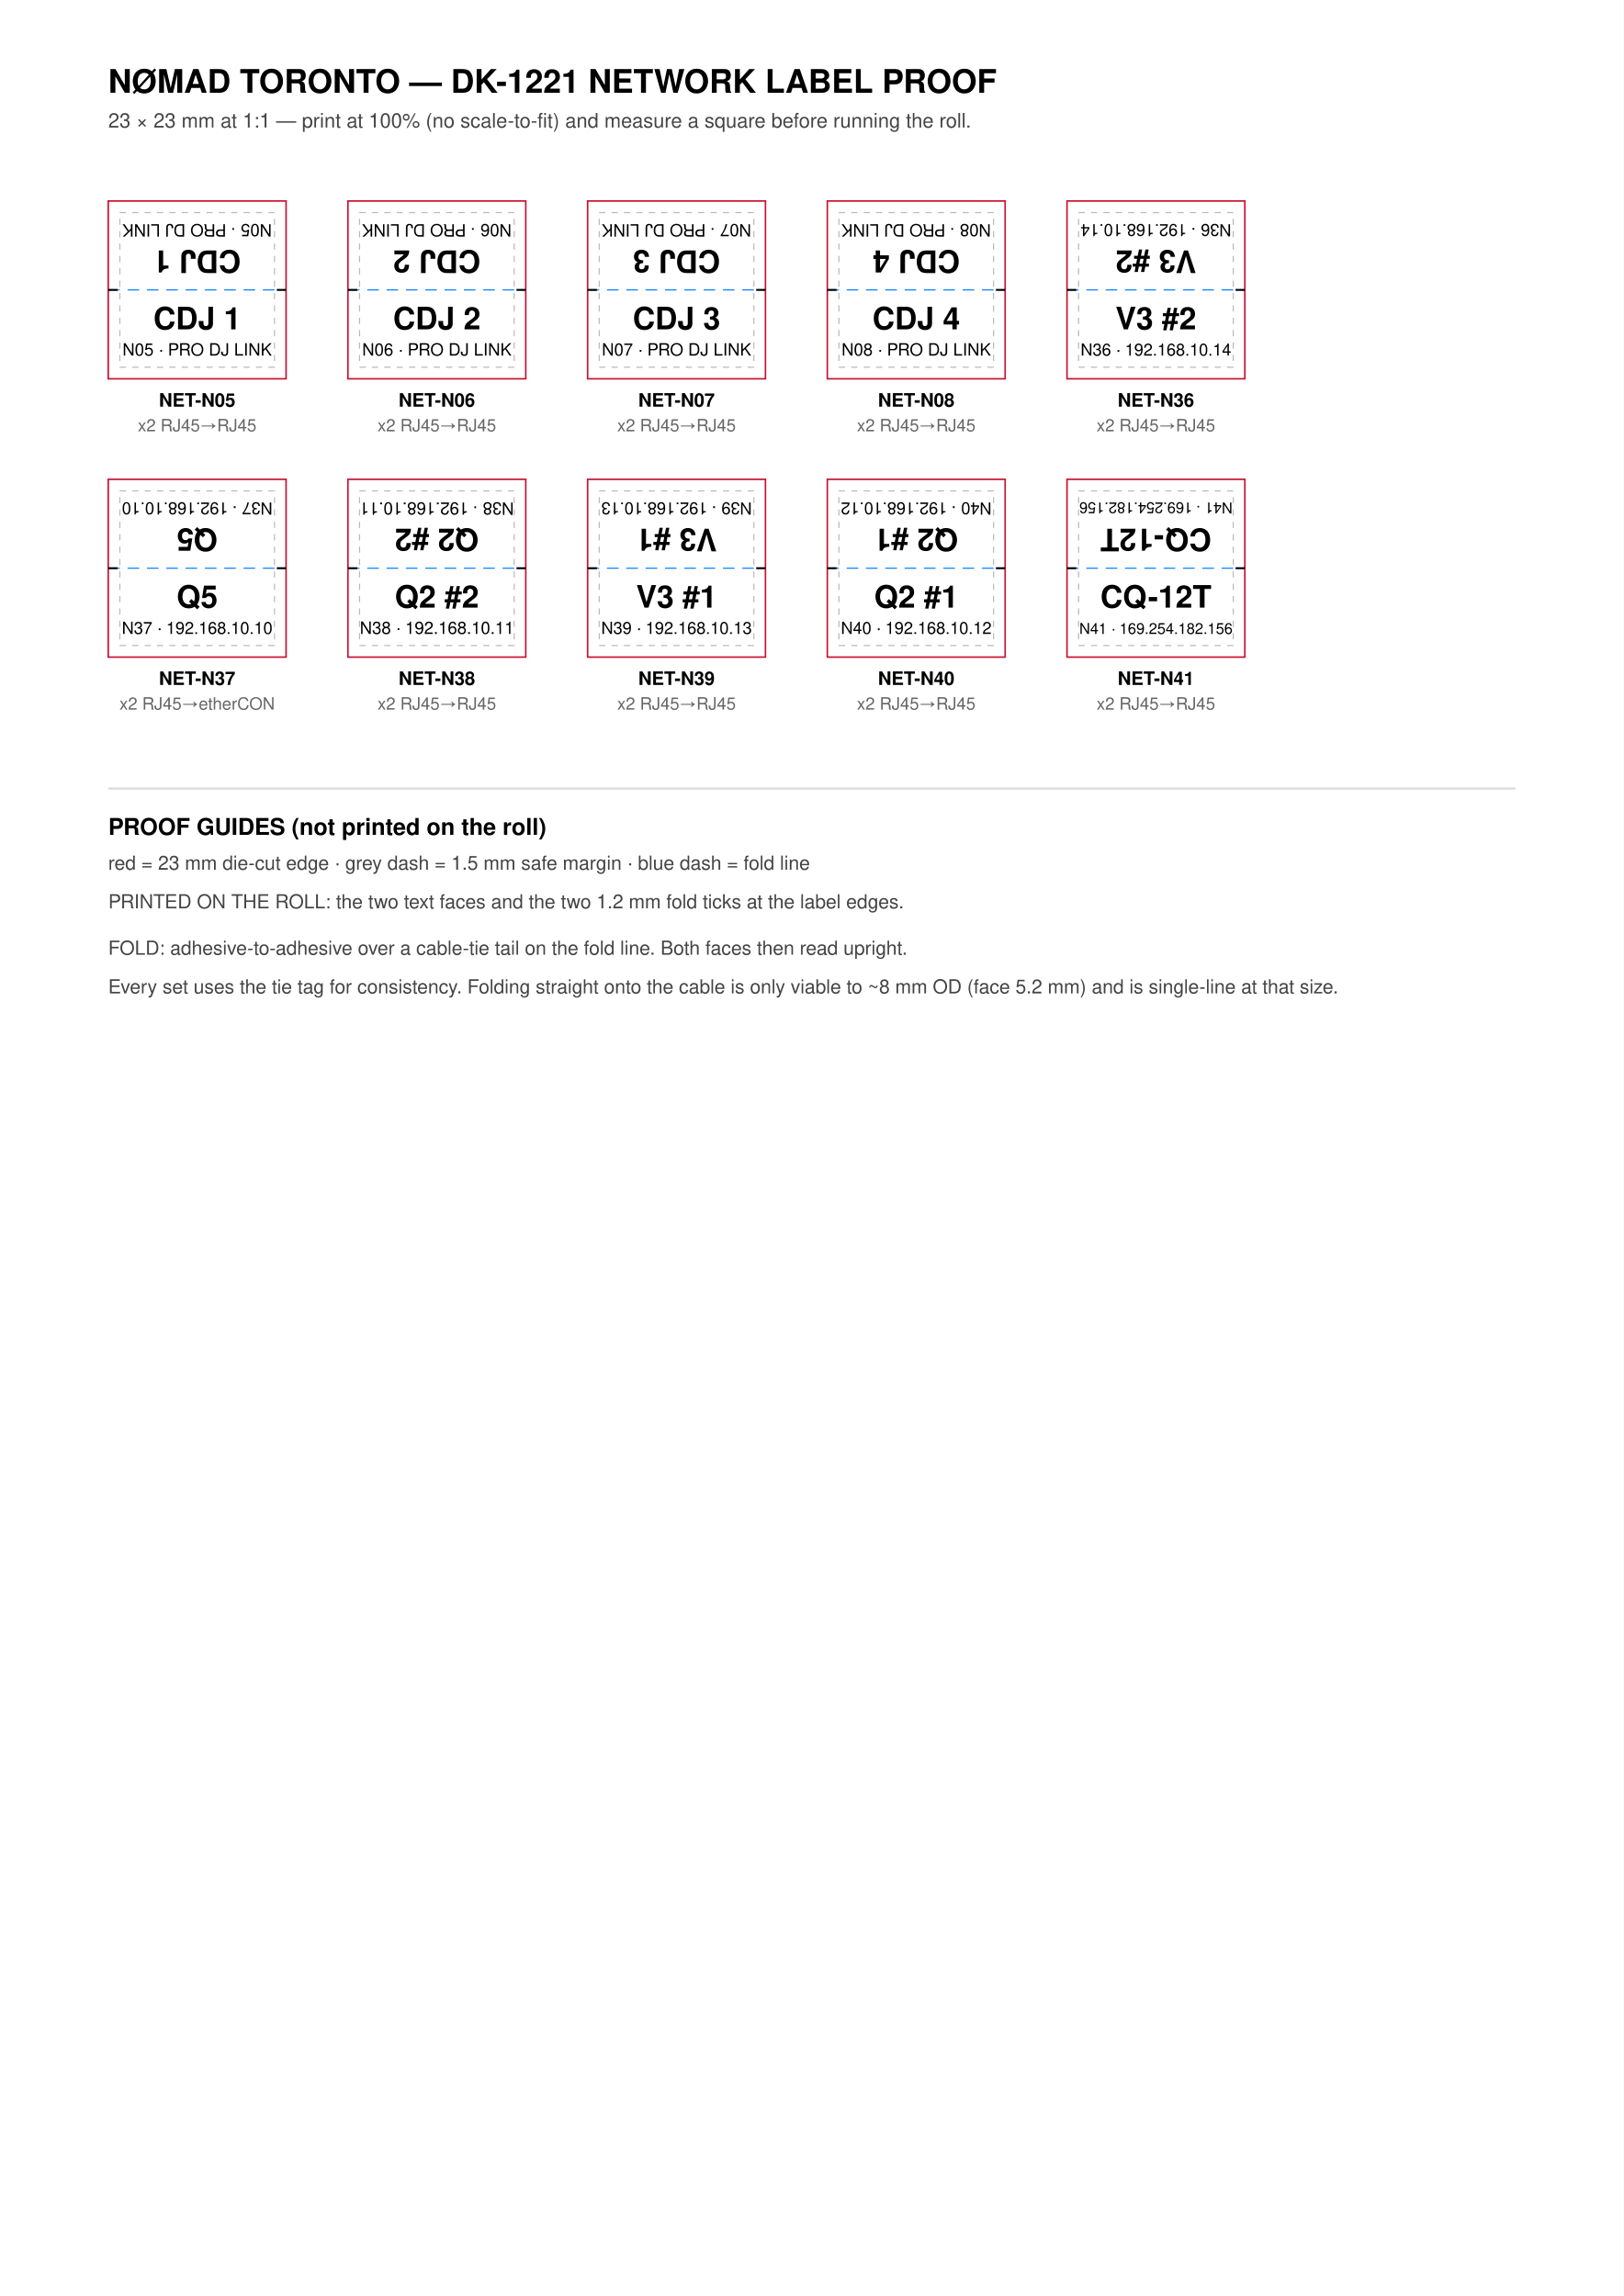
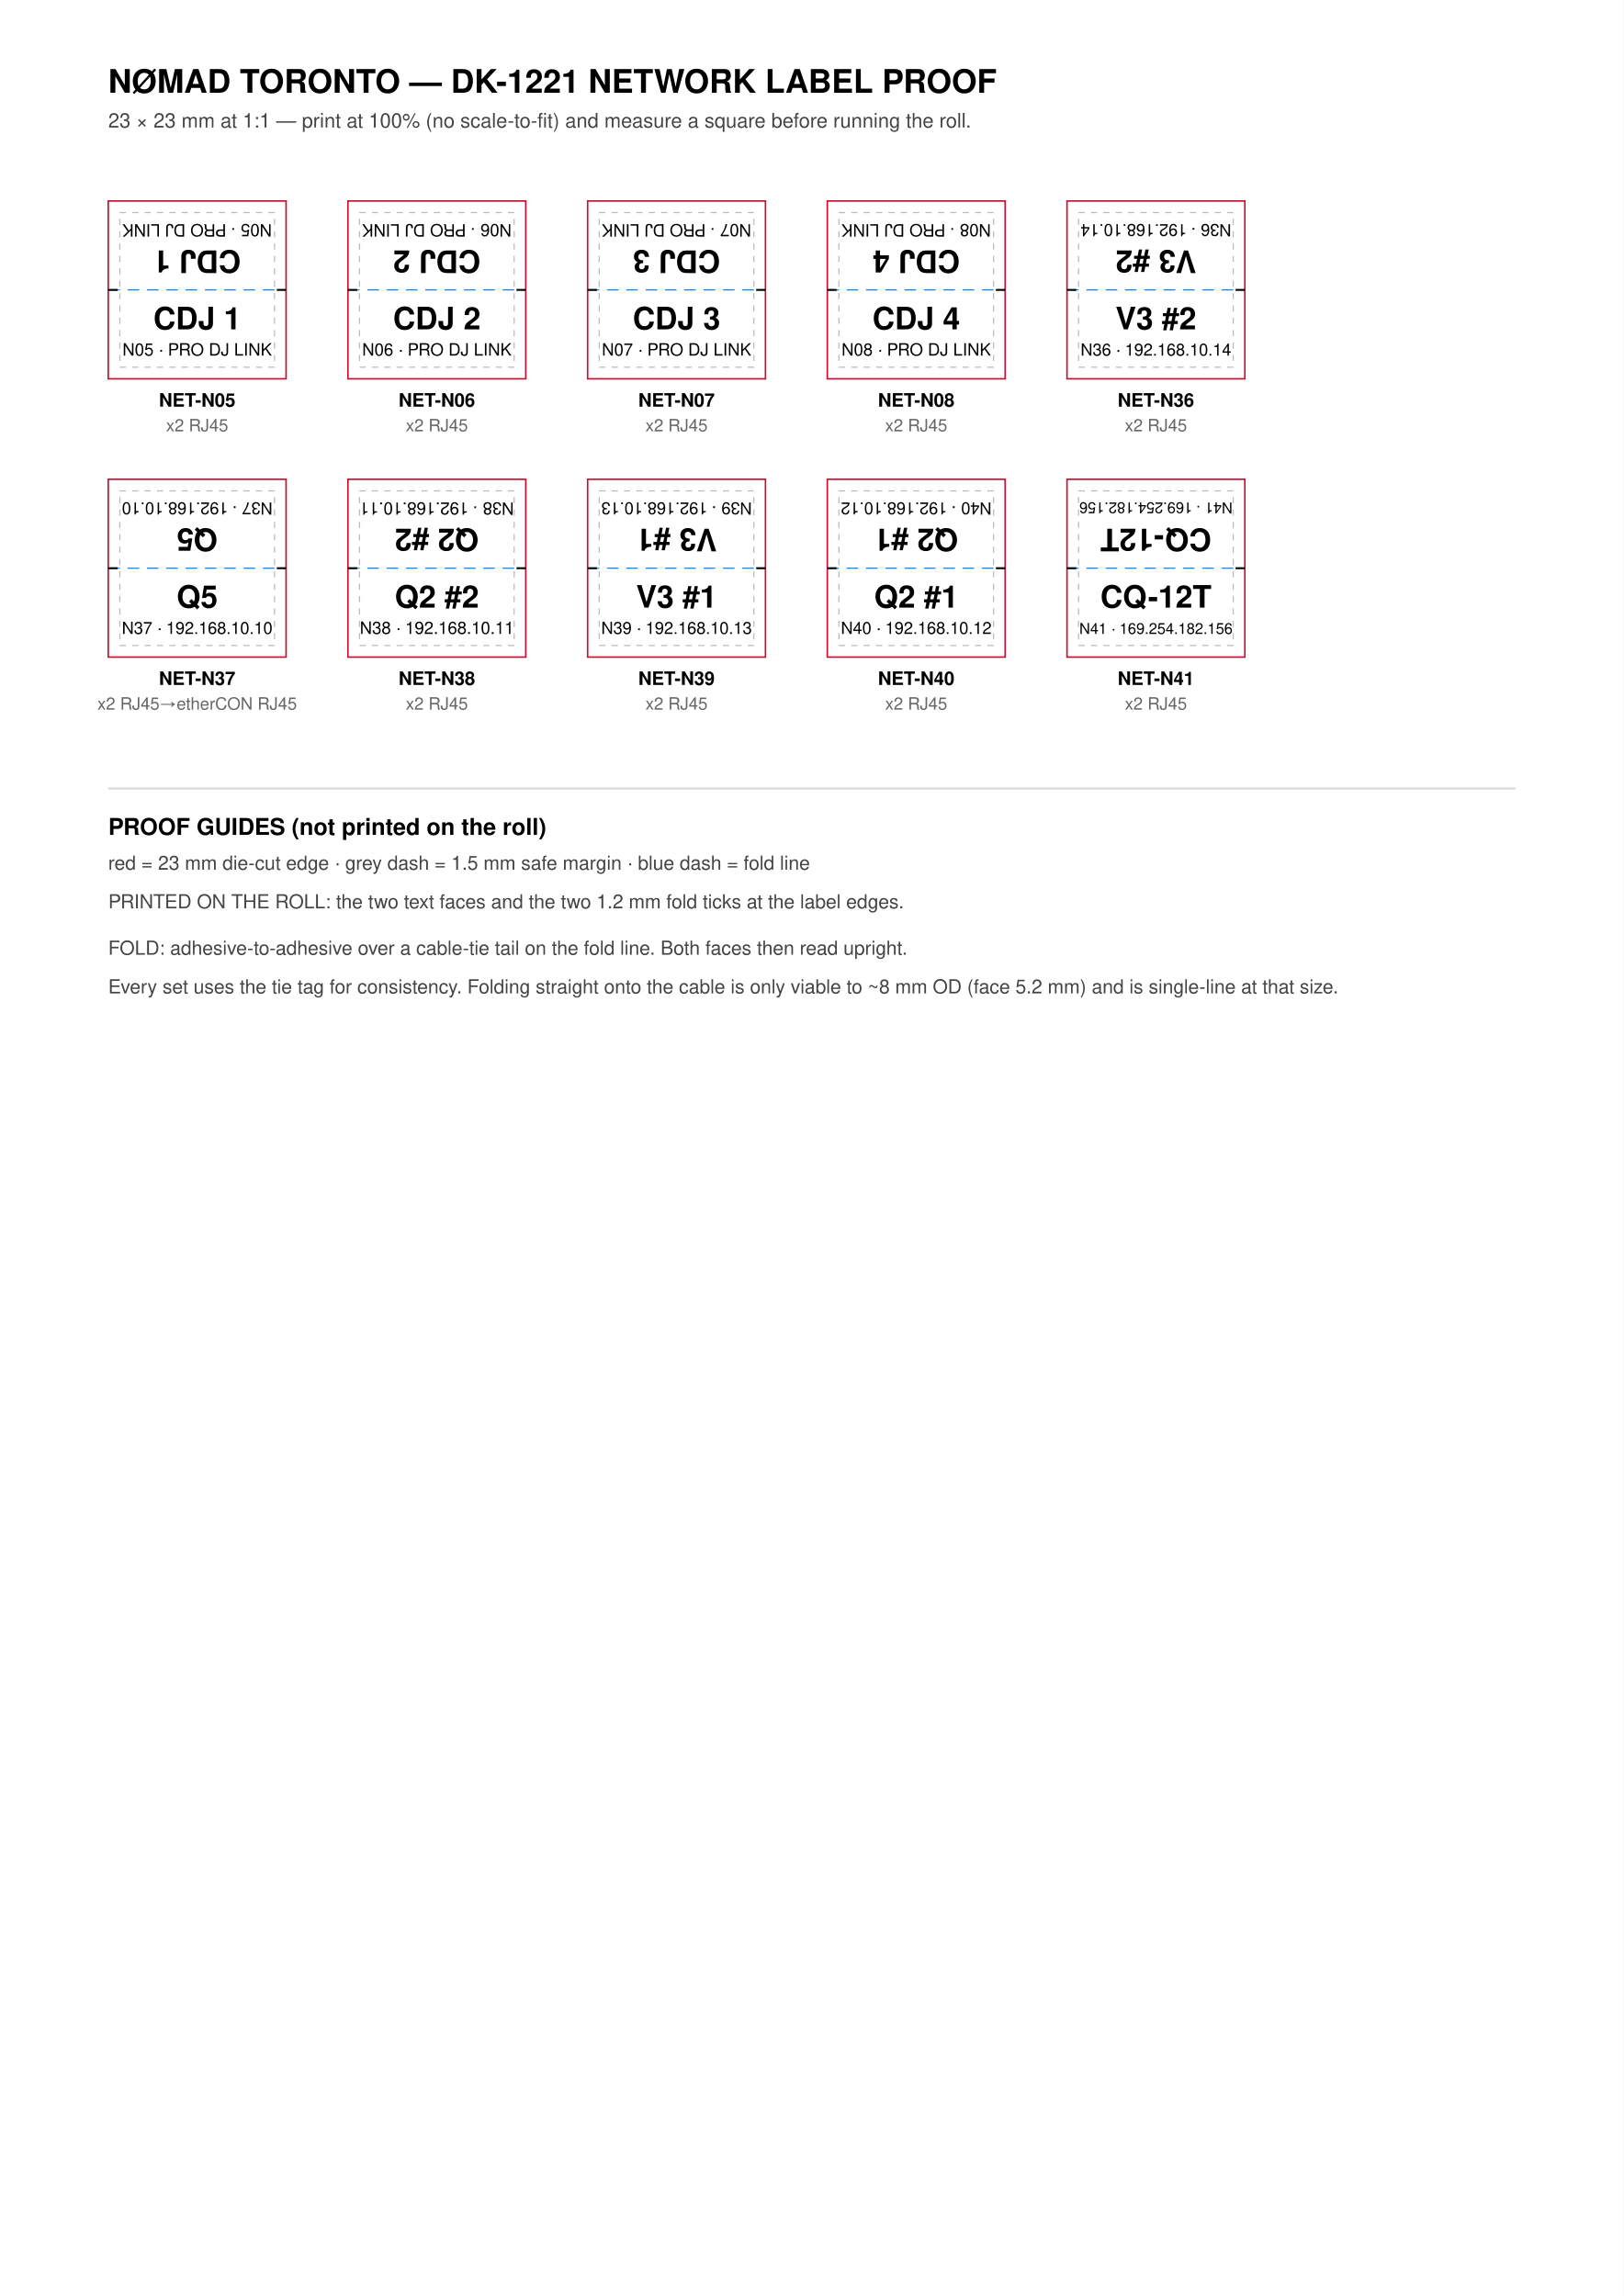
<svg xmlns="http://www.w3.org/2000/svg" width="210.0mm" height="297.0mm" viewBox="0 0 210.0 297.0">
  <rect width="210.0" height="297.0" fill="#fff" />
  <text x="14.00" y="12.00" font-family="Arial Narrow, Liberation Sans Narrow, Helvetica Neue, Helvetica, sans-serif" font-size="4.20" font-weight="bold" fill="#000" text-anchor="start">NØMAD TORONTO — DK-1221 NETWORK LABEL PROOF</text>
  <text x="14.00" y="16.50" font-family="Arial Narrow, Liberation Sans Narrow, Helvetica Neue, Helvetica, sans-serif" font-size="2.60" font-weight="normal" fill="#444" text-anchor="start">23 × 23 mm at 1:1 — print at 100% (no scale-to-fit) and measure a square before running the roll.</text>
  <g transform="translate(14.00 26.00)">
    <rect width="23.0" height="23.0" fill="none" stroke="#c8102e" stroke-width="0.2" />
    <rect x="1.5" y="1.5" width="20.0" height="20.0" fill="none" stroke="#bbb" stroke-width="0.15" stroke-dasharray="0.8 0.8" />
    <line x1="0" y1="11.5" x2="23.0" y2="11.5" stroke="#0a84ff" stroke-width="0.15" stroke-dasharray="1.5 1" />
    <g>
      <text x="11.50" y="16.60" font-family="Arial Narrow, Liberation Sans Narrow, Helvetica Neue, Helvetica, sans-serif" font-size="4.00" font-weight="bold" fill="#000" text-anchor="middle" textLength="11.34" lengthAdjust="spacingAndGlyphs">CDJ 1</text>
      <text x="11.50" y="20.00" font-family="Arial Narrow, Liberation Sans Narrow, Helvetica Neue, Helvetica, sans-serif" font-size="2.20" font-weight="normal" fill="#000" text-anchor="middle" textLength="19.56" lengthAdjust="spacingAndGlyphs">N05 · PRO DJ LINK</text>
    </g>
    <g transform="rotate(180 11.50 11.50)">
      <text x="11.50" y="16.60" font-family="Arial Narrow, Liberation Sans Narrow, Helvetica Neue, Helvetica, sans-serif" font-size="4.00" font-weight="bold" fill="#000" text-anchor="middle" textLength="11.34" lengthAdjust="spacingAndGlyphs">CDJ 1</text>
      <text x="11.50" y="20.00" font-family="Arial Narrow, Liberation Sans Narrow, Helvetica Neue, Helvetica, sans-serif" font-size="2.20" font-weight="normal" fill="#000" text-anchor="middle" textLength="19.56" lengthAdjust="spacingAndGlyphs">N05 · PRO DJ LINK</text>
    </g>
    <line x1="0" y1="11.50" x2="1.20" y2="11.50" stroke="#000" stroke-width="0.25" />
    <line x1="21.80" y1="11.50" x2="23.00" y2="11.50" stroke="#000" stroke-width="0.25" />
  </g>
  <text x="25.50" y="52.60" font-family="Arial Narrow, Liberation Sans Narrow, Helvetica Neue, Helvetica, sans-serif" font-size="2.40" font-weight="bold" fill="#000" text-anchor="middle">NET-N05</text>
-   <text x="25.50" y="55.80" font-family="Arial Narrow, Liberation Sans Narrow, Helvetica Neue, Helvetica, sans-serif" font-size="2.20" font-weight="normal" fill="#666" text-anchor="middle">x2  RJ45→RJ45</text>
+   <text x="25.50" y="55.80" font-family="Arial Narrow, Liberation Sans Narrow, Helvetica Neue, Helvetica, sans-serif" font-size="2.20" font-weight="normal" fill="#666" text-anchor="middle">x2  RJ45</text>
  <g transform="translate(45.00 26.00)">
    <rect width="23.0" height="23.0" fill="none" stroke="#c8102e" stroke-width="0.2" />
    <rect x="1.5" y="1.5" width="20.0" height="20.0" fill="none" stroke="#bbb" stroke-width="0.15" stroke-dasharray="0.8 0.8" />
    <line x1="0" y1="11.5" x2="23.0" y2="11.5" stroke="#0a84ff" stroke-width="0.15" stroke-dasharray="1.5 1" />
    <g>
      <text x="11.50" y="16.60" font-family="Arial Narrow, Liberation Sans Narrow, Helvetica Neue, Helvetica, sans-serif" font-size="4.00" font-weight="bold" fill="#000" text-anchor="middle" textLength="11.34" lengthAdjust="spacingAndGlyphs">CDJ 2</text>
      <text x="11.50" y="20.00" font-family="Arial Narrow, Liberation Sans Narrow, Helvetica Neue, Helvetica, sans-serif" font-size="2.20" font-weight="normal" fill="#000" text-anchor="middle" textLength="19.56" lengthAdjust="spacingAndGlyphs">N06 · PRO DJ LINK</text>
    </g>
    <g transform="rotate(180 11.50 11.50)">
      <text x="11.50" y="16.60" font-family="Arial Narrow, Liberation Sans Narrow, Helvetica Neue, Helvetica, sans-serif" font-size="4.00" font-weight="bold" fill="#000" text-anchor="middle" textLength="11.34" lengthAdjust="spacingAndGlyphs">CDJ 2</text>
      <text x="11.50" y="20.00" font-family="Arial Narrow, Liberation Sans Narrow, Helvetica Neue, Helvetica, sans-serif" font-size="2.20" font-weight="normal" fill="#000" text-anchor="middle" textLength="19.56" lengthAdjust="spacingAndGlyphs">N06 · PRO DJ LINK</text>
    </g>
    <line x1="0" y1="11.50" x2="1.20" y2="11.50" stroke="#000" stroke-width="0.25" />
    <line x1="21.80" y1="11.50" x2="23.00" y2="11.50" stroke="#000" stroke-width="0.25" />
  </g>
  <text x="56.50" y="52.60" font-family="Arial Narrow, Liberation Sans Narrow, Helvetica Neue, Helvetica, sans-serif" font-size="2.40" font-weight="bold" fill="#000" text-anchor="middle">NET-N06</text>
-   <text x="56.50" y="55.80" font-family="Arial Narrow, Liberation Sans Narrow, Helvetica Neue, Helvetica, sans-serif" font-size="2.20" font-weight="normal" fill="#666" text-anchor="middle">x2  RJ45→RJ45</text>
+   <text x="56.50" y="55.80" font-family="Arial Narrow, Liberation Sans Narrow, Helvetica Neue, Helvetica, sans-serif" font-size="2.20" font-weight="normal" fill="#666" text-anchor="middle">x2  RJ45</text>
  <g transform="translate(76.00 26.00)">
    <rect width="23.0" height="23.0" fill="none" stroke="#c8102e" stroke-width="0.2" />
    <rect x="1.5" y="1.5" width="20.0" height="20.0" fill="none" stroke="#bbb" stroke-width="0.15" stroke-dasharray="0.8 0.8" />
    <line x1="0" y1="11.5" x2="23.0" y2="11.5" stroke="#0a84ff" stroke-width="0.15" stroke-dasharray="1.5 1" />
    <g>
      <text x="11.50" y="16.60" font-family="Arial Narrow, Liberation Sans Narrow, Helvetica Neue, Helvetica, sans-serif" font-size="4.00" font-weight="bold" fill="#000" text-anchor="middle" textLength="11.34" lengthAdjust="spacingAndGlyphs">CDJ 3</text>
      <text x="11.50" y="20.00" font-family="Arial Narrow, Liberation Sans Narrow, Helvetica Neue, Helvetica, sans-serif" font-size="2.20" font-weight="normal" fill="#000" text-anchor="middle" textLength="19.56" lengthAdjust="spacingAndGlyphs">N07 · PRO DJ LINK</text>
    </g>
    <g transform="rotate(180 11.50 11.50)">
      <text x="11.50" y="16.60" font-family="Arial Narrow, Liberation Sans Narrow, Helvetica Neue, Helvetica, sans-serif" font-size="4.00" font-weight="bold" fill="#000" text-anchor="middle" textLength="11.34" lengthAdjust="spacingAndGlyphs">CDJ 3</text>
      <text x="11.50" y="20.00" font-family="Arial Narrow, Liberation Sans Narrow, Helvetica Neue, Helvetica, sans-serif" font-size="2.20" font-weight="normal" fill="#000" text-anchor="middle" textLength="19.56" lengthAdjust="spacingAndGlyphs">N07 · PRO DJ LINK</text>
    </g>
    <line x1="0" y1="11.50" x2="1.20" y2="11.50" stroke="#000" stroke-width="0.25" />
    <line x1="21.80" y1="11.50" x2="23.00" y2="11.50" stroke="#000" stroke-width="0.25" />
  </g>
  <text x="87.50" y="52.60" font-family="Arial Narrow, Liberation Sans Narrow, Helvetica Neue, Helvetica, sans-serif" font-size="2.40" font-weight="bold" fill="#000" text-anchor="middle">NET-N07</text>
-   <text x="87.50" y="55.80" font-family="Arial Narrow, Liberation Sans Narrow, Helvetica Neue, Helvetica, sans-serif" font-size="2.20" font-weight="normal" fill="#666" text-anchor="middle">x2  RJ45→RJ45</text>
+   <text x="87.50" y="55.80" font-family="Arial Narrow, Liberation Sans Narrow, Helvetica Neue, Helvetica, sans-serif" font-size="2.20" font-weight="normal" fill="#666" text-anchor="middle">x2  RJ45</text>
  <g transform="translate(107.00 26.00)">
    <rect width="23.0" height="23.0" fill="none" stroke="#c8102e" stroke-width="0.2" />
    <rect x="1.5" y="1.5" width="20.0" height="20.0" fill="none" stroke="#bbb" stroke-width="0.15" stroke-dasharray="0.8 0.8" />
    <line x1="0" y1="11.5" x2="23.0" y2="11.5" stroke="#0a84ff" stroke-width="0.15" stroke-dasharray="1.5 1" />
    <g>
      <text x="11.50" y="16.60" font-family="Arial Narrow, Liberation Sans Narrow, Helvetica Neue, Helvetica, sans-serif" font-size="4.00" font-weight="bold" fill="#000" text-anchor="middle" textLength="11.34" lengthAdjust="spacingAndGlyphs">CDJ 4</text>
      <text x="11.50" y="20.00" font-family="Arial Narrow, Liberation Sans Narrow, Helvetica Neue, Helvetica, sans-serif" font-size="2.20" font-weight="normal" fill="#000" text-anchor="middle" textLength="19.56" lengthAdjust="spacingAndGlyphs">N08 · PRO DJ LINK</text>
    </g>
    <g transform="rotate(180 11.50 11.50)">
      <text x="11.50" y="16.60" font-family="Arial Narrow, Liberation Sans Narrow, Helvetica Neue, Helvetica, sans-serif" font-size="4.00" font-weight="bold" fill="#000" text-anchor="middle" textLength="11.34" lengthAdjust="spacingAndGlyphs">CDJ 4</text>
      <text x="11.50" y="20.00" font-family="Arial Narrow, Liberation Sans Narrow, Helvetica Neue, Helvetica, sans-serif" font-size="2.20" font-weight="normal" fill="#000" text-anchor="middle" textLength="19.56" lengthAdjust="spacingAndGlyphs">N08 · PRO DJ LINK</text>
    </g>
    <line x1="0" y1="11.50" x2="1.20" y2="11.50" stroke="#000" stroke-width="0.25" />
    <line x1="21.80" y1="11.50" x2="23.00" y2="11.50" stroke="#000" stroke-width="0.25" />
  </g>
  <text x="118.50" y="52.60" font-family="Arial Narrow, Liberation Sans Narrow, Helvetica Neue, Helvetica, sans-serif" font-size="2.40" font-weight="bold" fill="#000" text-anchor="middle">NET-N08</text>
-   <text x="118.50" y="55.80" font-family="Arial Narrow, Liberation Sans Narrow, Helvetica Neue, Helvetica, sans-serif" font-size="2.20" font-weight="normal" fill="#666" text-anchor="middle">x2  RJ45→RJ45</text>
+   <text x="118.50" y="55.80" font-family="Arial Narrow, Liberation Sans Narrow, Helvetica Neue, Helvetica, sans-serif" font-size="2.20" font-weight="normal" fill="#666" text-anchor="middle">x2  RJ45</text>
  <g transform="translate(138.00 26.00)">
    <rect width="23.0" height="23.0" fill="none" stroke="#c8102e" stroke-width="0.2" />
    <rect x="1.5" y="1.5" width="20.0" height="20.0" fill="none" stroke="#bbb" stroke-width="0.15" stroke-dasharray="0.8 0.8" />
    <line x1="0" y1="11.5" x2="23.0" y2="11.5" stroke="#0a84ff" stroke-width="0.15" stroke-dasharray="1.5 1" />
    <g>
      <text x="11.50" y="16.60" font-family="Arial Narrow, Liberation Sans Narrow, Helvetica Neue, Helvetica, sans-serif" font-size="4.00" font-weight="bold" fill="#000" text-anchor="middle" textLength="10.45" lengthAdjust="spacingAndGlyphs">V3 #2</text>
      <text x="11.50" y="20.00" font-family="Arial Narrow, Liberation Sans Narrow, Helvetica Neue, Helvetica, sans-serif" font-size="2.15" font-weight="normal" fill="#000" text-anchor="middle" textLength="19.60" lengthAdjust="spacingAndGlyphs">N36 · 192.168.10.14</text>
    </g>
    <g transform="rotate(180 11.50 11.50)">
      <text x="11.50" y="16.60" font-family="Arial Narrow, Liberation Sans Narrow, Helvetica Neue, Helvetica, sans-serif" font-size="4.00" font-weight="bold" fill="#000" text-anchor="middle" textLength="10.45" lengthAdjust="spacingAndGlyphs">V3 #2</text>
      <text x="11.50" y="20.00" font-family="Arial Narrow, Liberation Sans Narrow, Helvetica Neue, Helvetica, sans-serif" font-size="2.15" font-weight="normal" fill="#000" text-anchor="middle" textLength="19.60" lengthAdjust="spacingAndGlyphs">N36 · 192.168.10.14</text>
    </g>
    <line x1="0" y1="11.50" x2="1.20" y2="11.50" stroke="#000" stroke-width="0.25" />
    <line x1="21.80" y1="11.50" x2="23.00" y2="11.50" stroke="#000" stroke-width="0.25" />
  </g>
  <text x="149.50" y="52.60" font-family="Arial Narrow, Liberation Sans Narrow, Helvetica Neue, Helvetica, sans-serif" font-size="2.40" font-weight="bold" fill="#000" text-anchor="middle">NET-N36</text>
-   <text x="149.50" y="55.80" font-family="Arial Narrow, Liberation Sans Narrow, Helvetica Neue, Helvetica, sans-serif" font-size="2.20" font-weight="normal" fill="#666" text-anchor="middle">x2  RJ45→RJ45</text>
+   <text x="149.50" y="55.80" font-family="Arial Narrow, Liberation Sans Narrow, Helvetica Neue, Helvetica, sans-serif" font-size="2.20" font-weight="normal" fill="#666" text-anchor="middle">x2  RJ45</text>
  <g transform="translate(14.00 62.00)">
    <rect width="23.0" height="23.0" fill="none" stroke="#c8102e" stroke-width="0.2" />
    <rect x="1.5" y="1.5" width="20.0" height="20.0" fill="none" stroke="#bbb" stroke-width="0.15" stroke-dasharray="0.8 0.8" />
    <line x1="0" y1="11.5" x2="23.0" y2="11.5" stroke="#0a84ff" stroke-width="0.15" stroke-dasharray="1.5 1" />
    <g>
      <text x="11.50" y="16.60" font-family="Arial Narrow, Liberation Sans Narrow, Helvetica Neue, Helvetica, sans-serif" font-size="4.00" font-weight="bold" fill="#000" text-anchor="middle" textLength="5.34" lengthAdjust="spacingAndGlyphs">Q5</text>
      <text x="11.50" y="20.00" font-family="Arial Narrow, Liberation Sans Narrow, Helvetica Neue, Helvetica, sans-serif" font-size="2.15" font-weight="normal" fill="#000" text-anchor="middle" textLength="19.60" lengthAdjust="spacingAndGlyphs">N37 · 192.168.10.10</text>
    </g>
    <g transform="rotate(180 11.50 11.50)">
      <text x="11.50" y="16.60" font-family="Arial Narrow, Liberation Sans Narrow, Helvetica Neue, Helvetica, sans-serif" font-size="4.00" font-weight="bold" fill="#000" text-anchor="middle" textLength="5.34" lengthAdjust="spacingAndGlyphs">Q5</text>
      <text x="11.50" y="20.00" font-family="Arial Narrow, Liberation Sans Narrow, Helvetica Neue, Helvetica, sans-serif" font-size="2.15" font-weight="normal" fill="#000" text-anchor="middle" textLength="19.60" lengthAdjust="spacingAndGlyphs">N37 · 192.168.10.10</text>
    </g>
    <line x1="0" y1="11.50" x2="1.20" y2="11.50" stroke="#000" stroke-width="0.25" />
    <line x1="21.80" y1="11.50" x2="23.00" y2="11.50" stroke="#000" stroke-width="0.25" />
  </g>
  <text x="25.50" y="88.60" font-family="Arial Narrow, Liberation Sans Narrow, Helvetica Neue, Helvetica, sans-serif" font-size="2.40" font-weight="bold" fill="#000" text-anchor="middle">NET-N37</text>
-   <text x="25.50" y="91.80" font-family="Arial Narrow, Liberation Sans Narrow, Helvetica Neue, Helvetica, sans-serif" font-size="2.20" font-weight="normal" fill="#666" text-anchor="middle">x2  RJ45→etherCON</text>
+   <text x="25.50" y="91.80" font-family="Arial Narrow, Liberation Sans Narrow, Helvetica Neue, Helvetica, sans-serif" font-size="2.20" font-weight="normal" fill="#666" text-anchor="middle">x2  RJ45→etherCON RJ45</text>
  <g transform="translate(45.00 62.00)">
    <rect width="23.0" height="23.0" fill="none" stroke="#c8102e" stroke-width="0.2" />
    <rect x="1.5" y="1.5" width="20.0" height="20.0" fill="none" stroke="#bbb" stroke-width="0.15" stroke-dasharray="0.8 0.8" />
    <line x1="0" y1="11.5" x2="23.0" y2="11.5" stroke="#0a84ff" stroke-width="0.15" stroke-dasharray="1.5 1" />
    <g>
      <text x="11.50" y="16.60" font-family="Arial Narrow, Liberation Sans Narrow, Helvetica Neue, Helvetica, sans-serif" font-size="4.00" font-weight="bold" fill="#000" text-anchor="middle" textLength="10.90" lengthAdjust="spacingAndGlyphs">Q2 #2</text>
      <text x="11.50" y="20.00" font-family="Arial Narrow, Liberation Sans Narrow, Helvetica Neue, Helvetica, sans-serif" font-size="2.20" font-weight="normal" fill="#000" text-anchor="middle" textLength="19.90" lengthAdjust="spacingAndGlyphs">N38 · 192.168.10.11</text>
    </g>
    <g transform="rotate(180 11.50 11.50)">
      <text x="11.50" y="16.60" font-family="Arial Narrow, Liberation Sans Narrow, Helvetica Neue, Helvetica, sans-serif" font-size="4.00" font-weight="bold" fill="#000" text-anchor="middle" textLength="10.90" lengthAdjust="spacingAndGlyphs">Q2 #2</text>
      <text x="11.50" y="20.00" font-family="Arial Narrow, Liberation Sans Narrow, Helvetica Neue, Helvetica, sans-serif" font-size="2.20" font-weight="normal" fill="#000" text-anchor="middle" textLength="19.90" lengthAdjust="spacingAndGlyphs">N38 · 192.168.10.11</text>
    </g>
    <line x1="0" y1="11.50" x2="1.20" y2="11.50" stroke="#000" stroke-width="0.25" />
    <line x1="21.80" y1="11.50" x2="23.00" y2="11.50" stroke="#000" stroke-width="0.25" />
  </g>
  <text x="56.50" y="88.60" font-family="Arial Narrow, Liberation Sans Narrow, Helvetica Neue, Helvetica, sans-serif" font-size="2.40" font-weight="bold" fill="#000" text-anchor="middle">NET-N38</text>
-   <text x="56.50" y="91.80" font-family="Arial Narrow, Liberation Sans Narrow, Helvetica Neue, Helvetica, sans-serif" font-size="2.20" font-weight="normal" fill="#666" text-anchor="middle">x2  RJ45→RJ45</text>
+   <text x="56.50" y="91.80" font-family="Arial Narrow, Liberation Sans Narrow, Helvetica Neue, Helvetica, sans-serif" font-size="2.20" font-weight="normal" fill="#666" text-anchor="middle">x2  RJ45</text>
  <g transform="translate(76.00 62.00)">
    <rect width="23.0" height="23.0" fill="none" stroke="#c8102e" stroke-width="0.2" />
    <rect x="1.5" y="1.5" width="20.0" height="20.0" fill="none" stroke="#bbb" stroke-width="0.15" stroke-dasharray="0.8 0.8" />
    <line x1="0" y1="11.5" x2="23.0" y2="11.5" stroke="#0a84ff" stroke-width="0.15" stroke-dasharray="1.5 1" />
    <g>
      <text x="11.50" y="16.60" font-family="Arial Narrow, Liberation Sans Narrow, Helvetica Neue, Helvetica, sans-serif" font-size="4.00" font-weight="bold" fill="#000" text-anchor="middle" textLength="10.45" lengthAdjust="spacingAndGlyphs">V3 #1</text>
      <text x="11.50" y="20.00" font-family="Arial Narrow, Liberation Sans Narrow, Helvetica Neue, Helvetica, sans-serif" font-size="2.15" font-weight="normal" fill="#000" text-anchor="middle" textLength="19.60" lengthAdjust="spacingAndGlyphs">N39 · 192.168.10.13</text>
    </g>
    <g transform="rotate(180 11.50 11.50)">
      <text x="11.50" y="16.60" font-family="Arial Narrow, Liberation Sans Narrow, Helvetica Neue, Helvetica, sans-serif" font-size="4.00" font-weight="bold" fill="#000" text-anchor="middle" textLength="10.45" lengthAdjust="spacingAndGlyphs">V3 #1</text>
      <text x="11.50" y="20.00" font-family="Arial Narrow, Liberation Sans Narrow, Helvetica Neue, Helvetica, sans-serif" font-size="2.15" font-weight="normal" fill="#000" text-anchor="middle" textLength="19.60" lengthAdjust="spacingAndGlyphs">N39 · 192.168.10.13</text>
    </g>
    <line x1="0" y1="11.50" x2="1.20" y2="11.50" stroke="#000" stroke-width="0.25" />
    <line x1="21.80" y1="11.50" x2="23.00" y2="11.50" stroke="#000" stroke-width="0.25" />
  </g>
  <text x="87.50" y="88.60" font-family="Arial Narrow, Liberation Sans Narrow, Helvetica Neue, Helvetica, sans-serif" font-size="2.40" font-weight="bold" fill="#000" text-anchor="middle">NET-N39</text>
-   <text x="87.50" y="91.80" font-family="Arial Narrow, Liberation Sans Narrow, Helvetica Neue, Helvetica, sans-serif" font-size="2.20" font-weight="normal" fill="#666" text-anchor="middle">x2  RJ45→RJ45</text>
+   <text x="87.50" y="91.80" font-family="Arial Narrow, Liberation Sans Narrow, Helvetica Neue, Helvetica, sans-serif" font-size="2.20" font-weight="normal" fill="#666" text-anchor="middle">x2  RJ45</text>
  <g transform="translate(107.00 62.00)">
    <rect width="23.0" height="23.0" fill="none" stroke="#c8102e" stroke-width="0.2" />
    <rect x="1.5" y="1.5" width="20.0" height="20.0" fill="none" stroke="#bbb" stroke-width="0.15" stroke-dasharray="0.8 0.8" />
    <line x1="0" y1="11.5" x2="23.0" y2="11.5" stroke="#0a84ff" stroke-width="0.15" stroke-dasharray="1.5 1" />
    <g>
      <text x="11.50" y="16.60" font-family="Arial Narrow, Liberation Sans Narrow, Helvetica Neue, Helvetica, sans-serif" font-size="4.00" font-weight="bold" fill="#000" text-anchor="middle" textLength="10.90" lengthAdjust="spacingAndGlyphs">Q2 #1</text>
      <text x="11.50" y="20.00" font-family="Arial Narrow, Liberation Sans Narrow, Helvetica Neue, Helvetica, sans-serif" font-size="2.15" font-weight="normal" fill="#000" text-anchor="middle" textLength="19.60" lengthAdjust="spacingAndGlyphs">N40 · 192.168.10.12</text>
    </g>
    <g transform="rotate(180 11.50 11.50)">
      <text x="11.50" y="16.60" font-family="Arial Narrow, Liberation Sans Narrow, Helvetica Neue, Helvetica, sans-serif" font-size="4.00" font-weight="bold" fill="#000" text-anchor="middle" textLength="10.90" lengthAdjust="spacingAndGlyphs">Q2 #1</text>
      <text x="11.50" y="20.00" font-family="Arial Narrow, Liberation Sans Narrow, Helvetica Neue, Helvetica, sans-serif" font-size="2.15" font-weight="normal" fill="#000" text-anchor="middle" textLength="19.60" lengthAdjust="spacingAndGlyphs">N40 · 192.168.10.12</text>
    </g>
    <line x1="0" y1="11.50" x2="1.20" y2="11.50" stroke="#000" stroke-width="0.25" />
    <line x1="21.80" y1="11.50" x2="23.00" y2="11.50" stroke="#000" stroke-width="0.25" />
  </g>
  <text x="118.50" y="88.60" font-family="Arial Narrow, Liberation Sans Narrow, Helvetica Neue, Helvetica, sans-serif" font-size="2.40" font-weight="bold" fill="#000" text-anchor="middle">NET-N40</text>
-   <text x="118.50" y="91.80" font-family="Arial Narrow, Liberation Sans Narrow, Helvetica Neue, Helvetica, sans-serif" font-size="2.20" font-weight="normal" fill="#666" text-anchor="middle">x2  RJ45→RJ45</text>
+   <text x="118.50" y="91.80" font-family="Arial Narrow, Liberation Sans Narrow, Helvetica Neue, Helvetica, sans-serif" font-size="2.20" font-weight="normal" fill="#666" text-anchor="middle">x2  RJ45</text>
  <g transform="translate(138.00 62.00)">
    <rect width="23.0" height="23.0" fill="none" stroke="#c8102e" stroke-width="0.2" />
    <rect x="1.5" y="1.5" width="20.0" height="20.0" fill="none" stroke="#bbb" stroke-width="0.15" stroke-dasharray="0.8 0.8" />
    <line x1="0" y1="11.5" x2="23.0" y2="11.5" stroke="#0a84ff" stroke-width="0.15" stroke-dasharray="1.5 1" />
    <g>
      <text x="11.50" y="16.60" font-family="Arial Narrow, Liberation Sans Narrow, Helvetica Neue, Helvetica, sans-serif" font-size="4.00" font-weight="bold" fill="#000" text-anchor="middle" textLength="14.22" lengthAdjust="spacingAndGlyphs">CQ-12T</text>
      <text x="11.50" y="20.00" font-family="Arial Narrow, Liberation Sans Narrow, Helvetica Neue, Helvetica, sans-serif" font-size="1.95" font-weight="normal" fill="#000" text-anchor="middle" textLength="19.95" lengthAdjust="spacingAndGlyphs">N41 · 169.254.182.156</text>
    </g>
    <g transform="rotate(180 11.50 11.50)">
      <text x="11.50" y="16.60" font-family="Arial Narrow, Liberation Sans Narrow, Helvetica Neue, Helvetica, sans-serif" font-size="4.00" font-weight="bold" fill="#000" text-anchor="middle" textLength="14.22" lengthAdjust="spacingAndGlyphs">CQ-12T</text>
      <text x="11.50" y="20.00" font-family="Arial Narrow, Liberation Sans Narrow, Helvetica Neue, Helvetica, sans-serif" font-size="1.95" font-weight="normal" fill="#000" text-anchor="middle" textLength="19.95" lengthAdjust="spacingAndGlyphs">N41 · 169.254.182.156</text>
    </g>
    <line x1="0" y1="11.50" x2="1.20" y2="11.50" stroke="#000" stroke-width="0.25" />
    <line x1="21.80" y1="11.50" x2="23.00" y2="11.50" stroke="#000" stroke-width="0.25" />
  </g>
  <text x="149.50" y="88.60" font-family="Arial Narrow, Liberation Sans Narrow, Helvetica Neue, Helvetica, sans-serif" font-size="2.40" font-weight="bold" fill="#000" text-anchor="middle">NET-N41</text>
-   <text x="149.50" y="91.80" font-family="Arial Narrow, Liberation Sans Narrow, Helvetica Neue, Helvetica, sans-serif" font-size="2.20" font-weight="normal" fill="#666" text-anchor="middle">x2  RJ45→RJ45</text>
+   <text x="149.50" y="91.80" font-family="Arial Narrow, Liberation Sans Narrow, Helvetica Neue, Helvetica, sans-serif" font-size="2.20" font-weight="normal" fill="#666" text-anchor="middle">x2  RJ45</text>
  <line x1="14.0" y1="102.00" x2="196.0" y2="102.00" stroke="#ddd" stroke-width="0.3" />
  <text x="14.00" y="108.00" font-family="Arial Narrow, Liberation Sans Narrow, Helvetica Neue, Helvetica, sans-serif" font-size="3.00" font-weight="bold" fill="#000" text-anchor="start">PROOF GUIDES (not printed on the roll)</text>
  <text x="14.00" y="112.50" font-family="Arial Narrow, Liberation Sans Narrow, Helvetica Neue, Helvetica, sans-serif" font-size="2.50" font-weight="normal" fill="#444" text-anchor="start">red = 23 mm die-cut edge   ·   grey dash = 1.5 mm safe margin   ·   blue dash = fold line</text>
  <text x="14.00" y="117.50" font-family="Arial Narrow, Liberation Sans Narrow, Helvetica Neue, Helvetica, sans-serif" font-size="2.50" font-weight="normal" fill="#444" text-anchor="start">PRINTED ON THE ROLL: the two text faces and the two 1.2 mm fold ticks at the label edges.</text>
  <text x="14.00" y="123.50" font-family="Arial Narrow, Liberation Sans Narrow, Helvetica Neue, Helvetica, sans-serif" font-size="2.50" font-weight="normal" fill="#444" text-anchor="start">FOLD: adhesive-to-adhesive over a cable-tie tail on the fold line. Both faces then read upright.</text>
  <text x="14.00" y="128.50" font-family="Arial Narrow, Liberation Sans Narrow, Helvetica Neue, Helvetica, sans-serif" font-size="2.50" font-weight="normal" fill="#444" text-anchor="start">Every set uses the tie tag for consistency. Folding straight onto the cable is only viable to ~8 mm OD (face 5.2 mm) and is single-line at that size.</text>
</svg>
